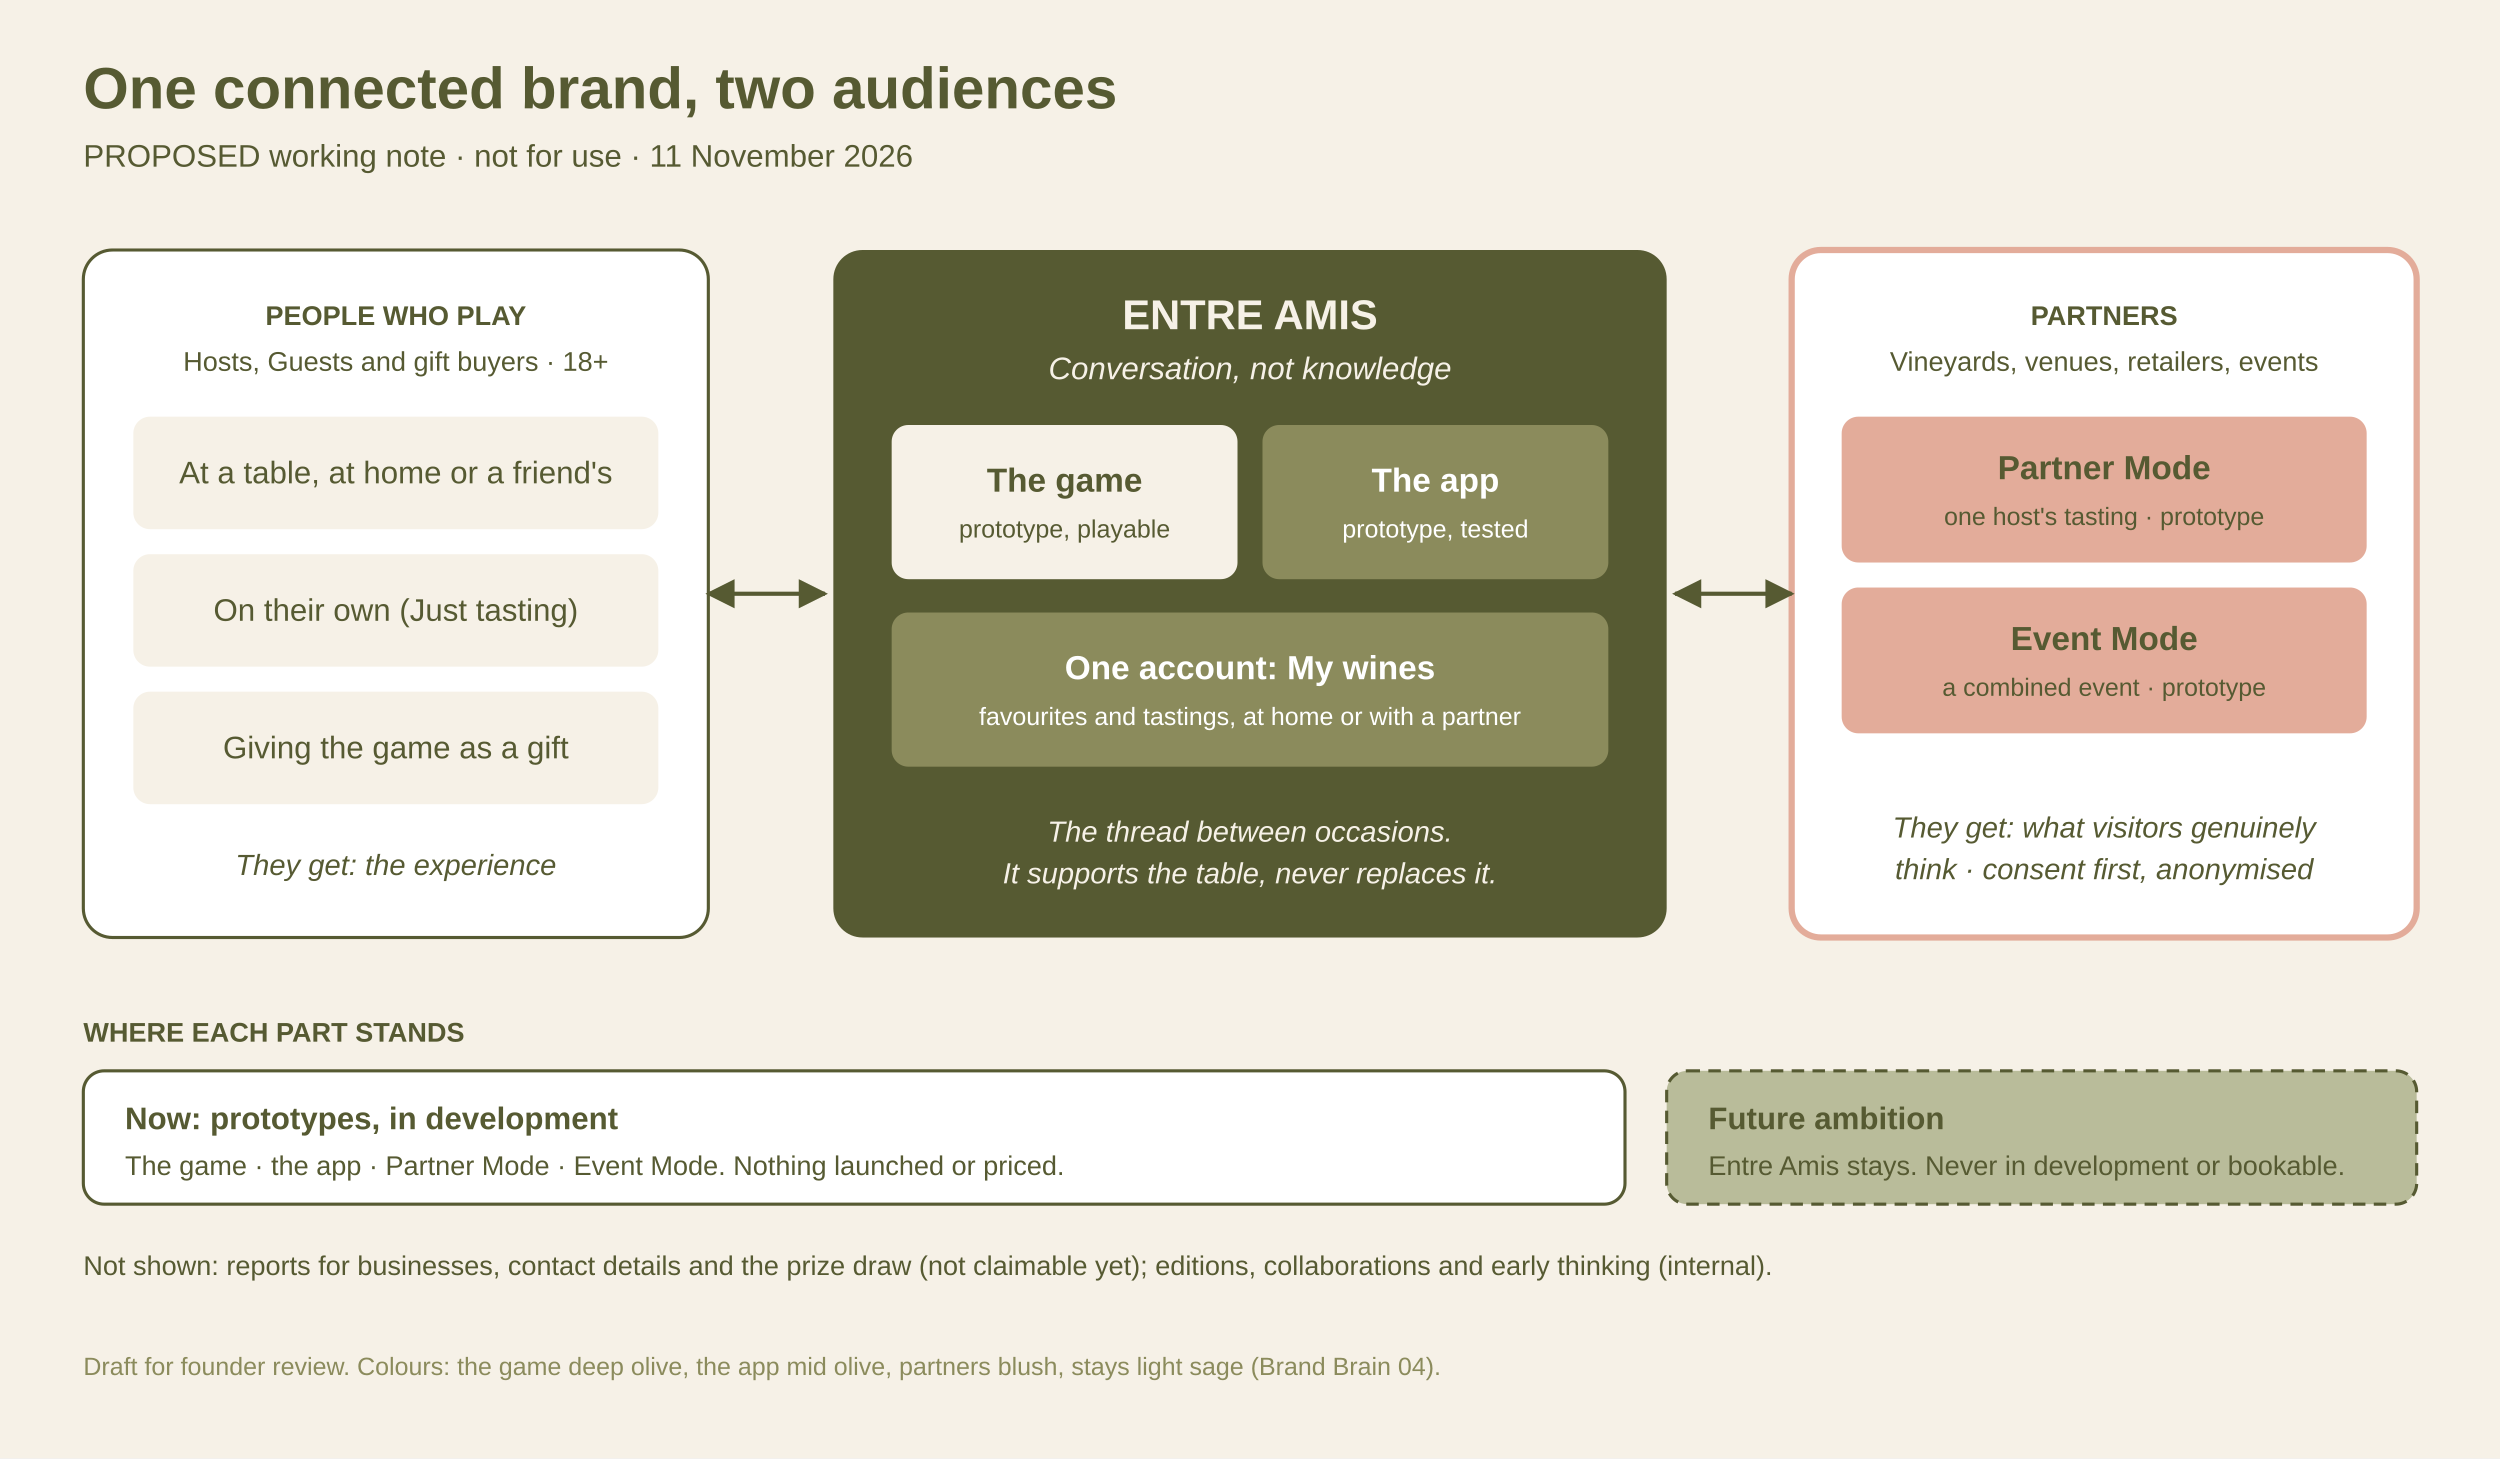
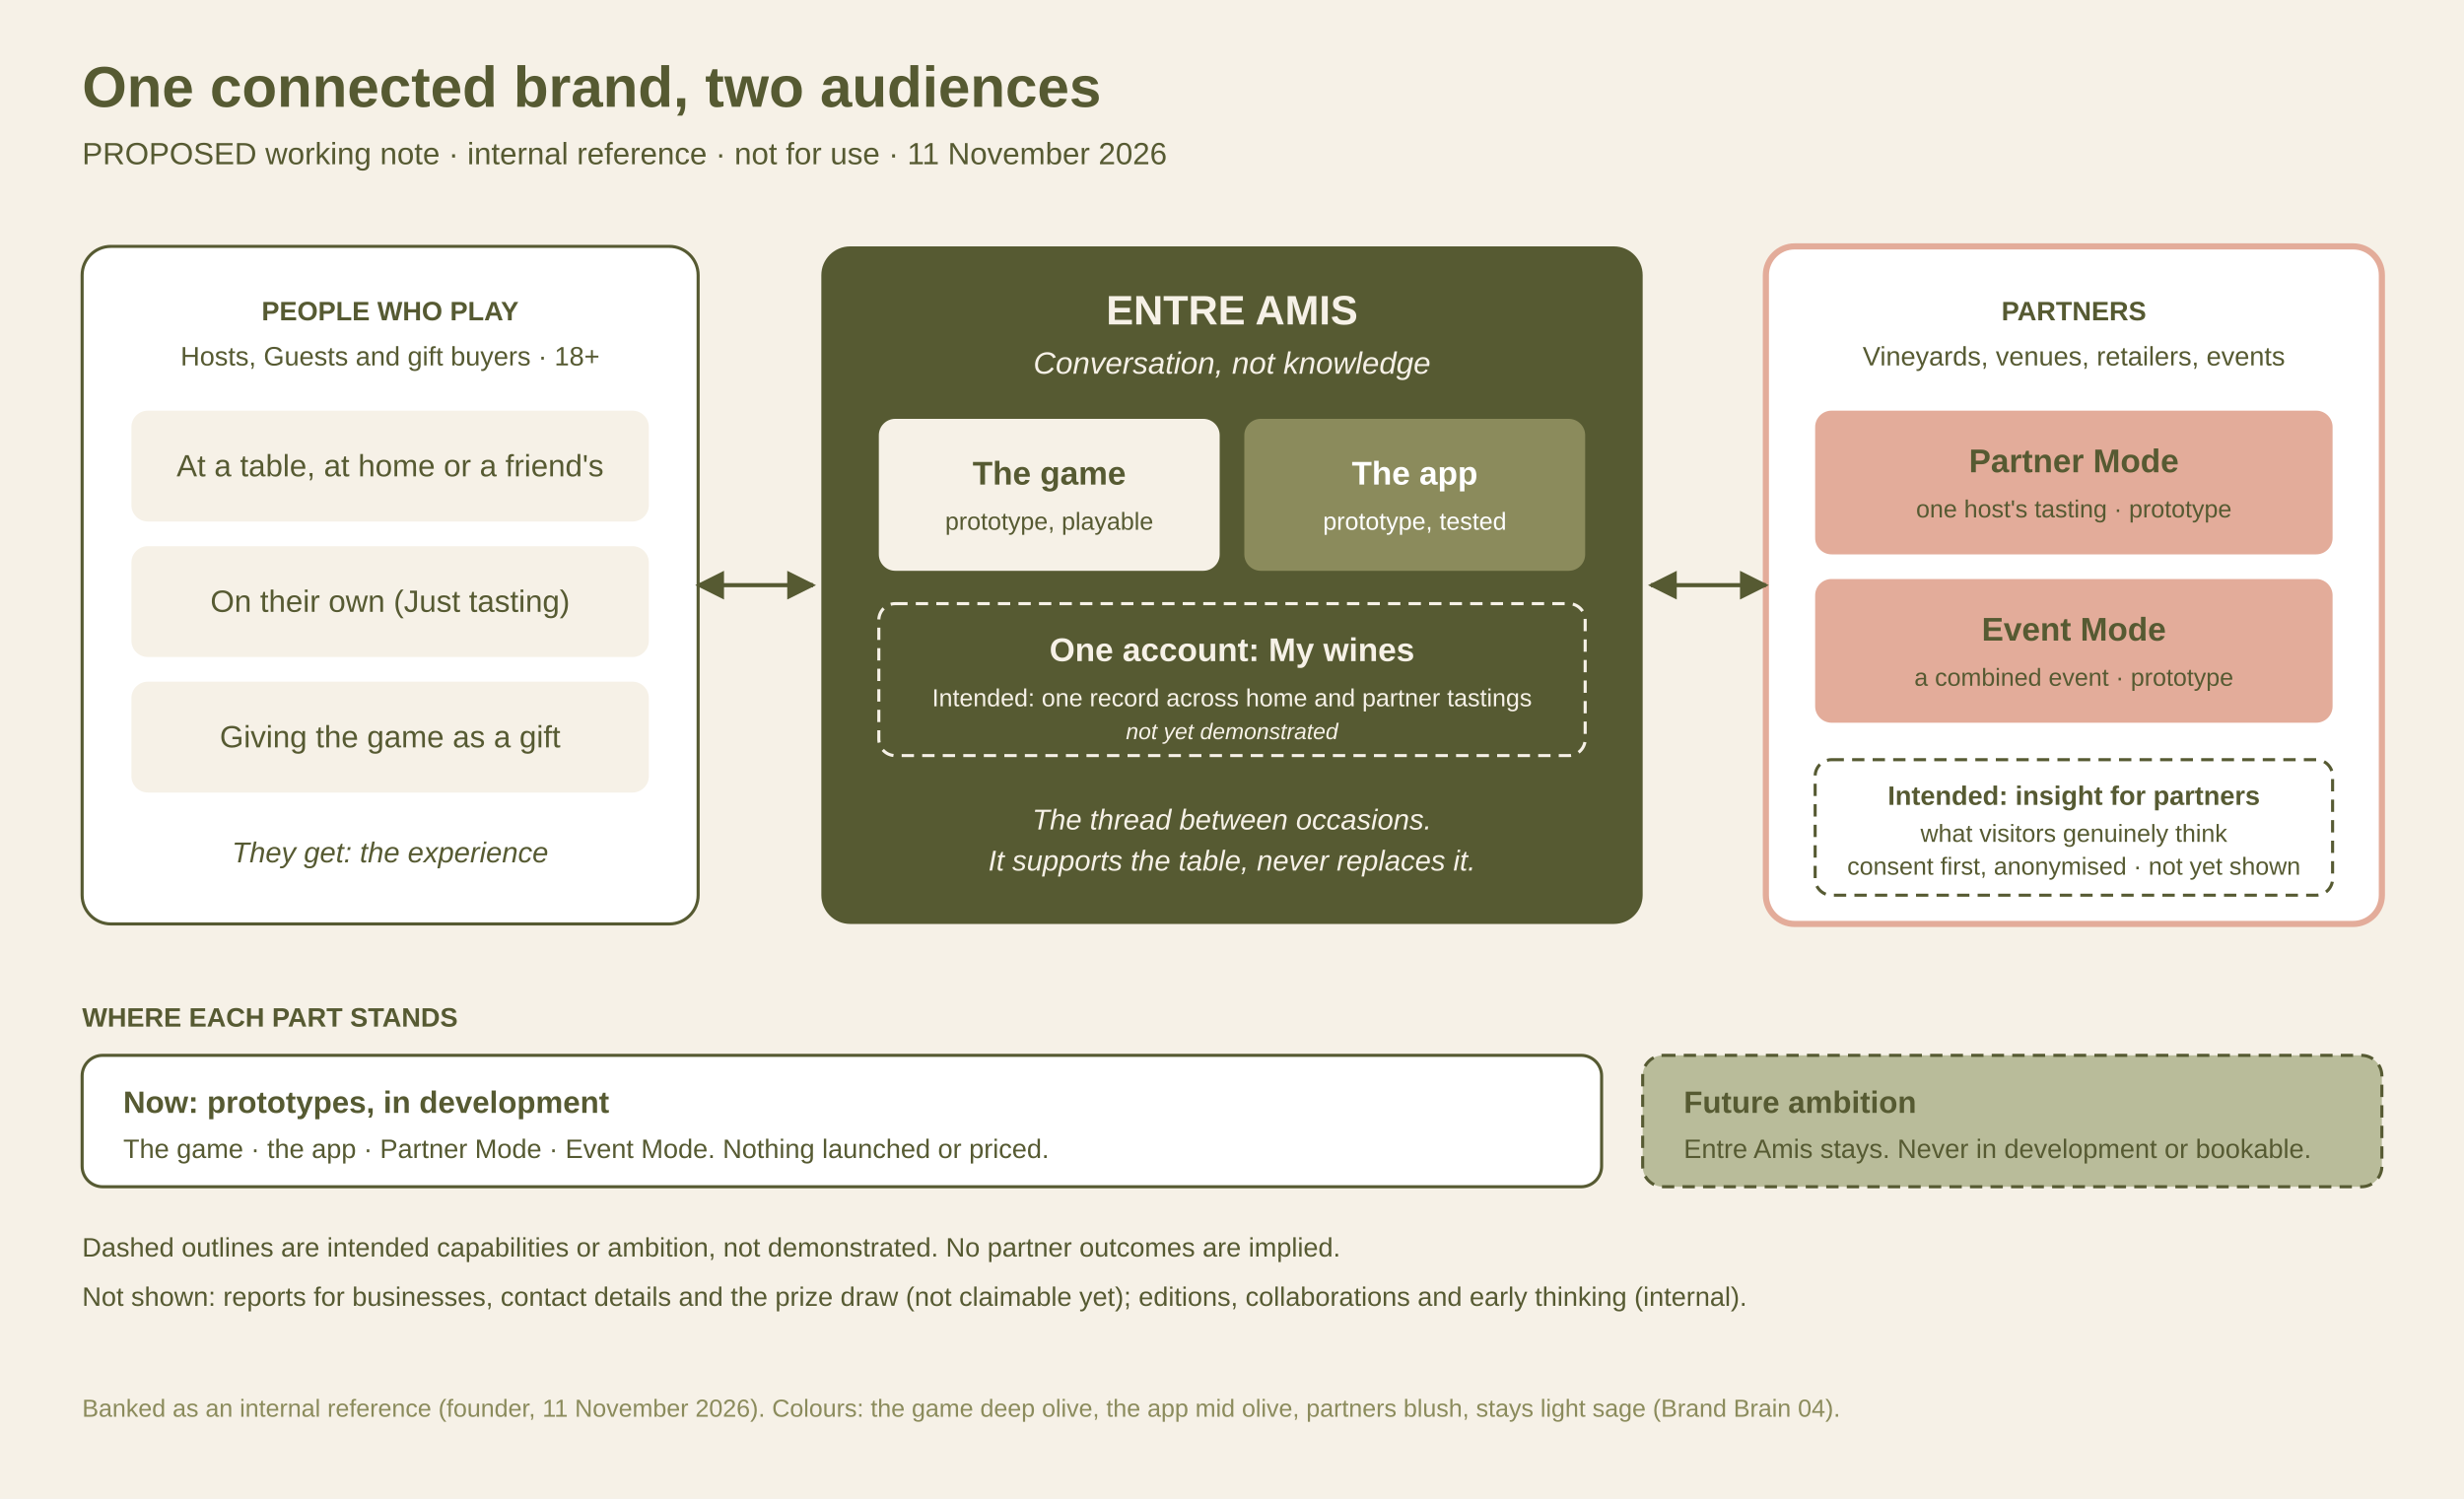
- <svg xmlns="http://www.w3.org/2000/svg" viewBox="0 0 1200 700" width="1200" height="700" font-family="Raleway, 'Helvetica Neue', Arial, sans-serif">
+ <svg xmlns="http://www.w3.org/2000/svg" viewBox="0 0 1200 730" width="1200" height="730" font-family="Raleway, 'Helvetica Neue', Arial, sans-serif">
  <defs>
    <marker id="a" viewBox="0 0 10 10" refX="9" refY="5" markerWidth="7" markerHeight="7" orient="auto-start-reverse">
      <path d="M0,0 L10,5 L0,10 z" fill="#565A32" />
    </marker>
  </defs>
-   <rect width="1200" height="700" fill="#F6F1E7" />
+   <rect width="1200" height="730" fill="#F6F1E7" />
  <text x="40" y="52" font-size="28" font-weight="700" fill="#565A32">One connected brand, two audiences</text>
-   <text x="40" y="80" font-size="15" fill="#565A32">PROPOSED working note · not for use · 11 November 2026</text>
+   <text x="40" y="80" font-size="15" fill="#565A32">PROPOSED working note · internal reference · not for use · 11 November 2026</text>
  <rect x="40" y="120" width="300" height="330" rx="14" fill="#FFFFFF" stroke="#565A32" stroke-width="1.5" />
  <text x="190" y="156" font-size="13" font-weight="600" fill="#565A32" text-anchor="middle">PEOPLE WHO PLAY</text>
  <text x="190" y="178" font-size="13" fill="#565A32" text-anchor="middle">Hosts, Guests and gift buyers · 18+</text>
  <g font-size="15" fill="#565A32">
    <rect x="64" y="200" width="252" height="54" rx="8" fill="#F6F1E7" />
    <text x="190" y="232" text-anchor="middle">At a table, at home or a friend's</text>
    <rect x="64" y="266" width="252" height="54" rx="8" fill="#F6F1E7" />
    <text x="190" y="298" text-anchor="middle">On their own (Just tasting)</text>
    <rect x="64" y="332" width="252" height="54" rx="8" fill="#F6F1E7" />
    <text x="190" y="364" text-anchor="middle">Giving the game as a gift</text>
  </g>
  <text x="190" y="420" font-size="14" font-style="italic" fill="#565A32" text-anchor="middle">They get: the experience</text>
  <rect x="400" y="120" width="400" height="330" rx="14" fill="#565A32" />
  <text x="600" y="158" font-size="20" font-weight="700" fill="#F6F1E7" text-anchor="middle">ENTRE AMIS</text>
  <text x="600" y="182" font-size="15" font-style="italic" fill="#F6F1E7" text-anchor="middle">Conversation, not knowledge</text>
  <rect x="428" y="204" width="166" height="74" rx="8" fill="#F6F1E7" />
  <text x="511" y="236" font-size="16" font-weight="600" fill="#565A32" text-anchor="middle">The game</text>
  <text x="511" y="258" font-size="12" fill="#565A32" text-anchor="middle">prototype, playable</text>
  <rect x="606" y="204" width="166" height="74" rx="8" fill="#8B8B5C" />
  <text x="689" y="236" font-size="16" font-weight="600" fill="#FFFFFF" text-anchor="middle">The app</text>
  <text x="689" y="258" font-size="12" fill="#FFFFFF" text-anchor="middle">prototype, tested</text>
-   <rect x="428" y="294" width="344" height="74" rx="8" fill="#8B8B5C" />
-   <text x="600" y="326" font-size="16" font-weight="600" fill="#FFFFFF" text-anchor="middle">One account: My wines</text>
-   <text x="600" y="348" font-size="12" fill="#FFFFFF" text-anchor="middle">favourites and tastings, at home or with a partner</text>
+   <rect x="428" y="294" width="344" height="74" rx="8" fill="#565A32" stroke="#F6F1E7" stroke-width="1.5" stroke-dasharray="6 4" />
+   <text x="600" y="322" font-size="16" font-weight="600" fill="#F6F1E7" text-anchor="middle">One account: My wines</text>
+   <text x="600" y="344" font-size="12" fill="#F6F1E7" text-anchor="middle">Intended: one record across home and partner tastings</text>
+   <text x="600" y="360" font-size="11" font-style="italic" fill="#F6F1E7" text-anchor="middle">not yet demonstrated</text>
  <text x="600" y="404" font-size="14" font-style="italic" fill="#F6F1E7" text-anchor="middle">The thread between occasions.</text>
  <text x="600" y="424" font-size="14" font-style="italic" fill="#F6F1E7" text-anchor="middle">It supports the table, never replaces it.</text>
  <rect x="860" y="120" width="300" height="330" rx="14" fill="#FFFFFF" stroke="#E3AC9A" stroke-width="3" />
  <text x="1010" y="156" font-size="13" font-weight="600" fill="#565A32" text-anchor="middle">PARTNERS</text>
  <text x="1010" y="178" font-size="13" fill="#565A32" text-anchor="middle">Vineyards, venues, retailers, events</text>
  <rect x="884" y="200" width="252" height="70" rx="8" fill="#E3AC9A" />
  <text x="1010" y="230" font-size="16" font-weight="600" fill="#565A32" text-anchor="middle">Partner Mode</text>
  <text x="1010" y="252" font-size="12" fill="#565A32" text-anchor="middle">one host's tasting · prototype</text>
  <rect x="884" y="282" width="252" height="70" rx="8" fill="#E3AC9A" />
  <text x="1010" y="312" font-size="16" font-weight="600" fill="#565A32" text-anchor="middle">Event Mode</text>
  <text x="1010" y="334" font-size="12" fill="#565A32" text-anchor="middle">a combined event · prototype</text>
-   <text x="1010" y="402" font-size="14" font-style="italic" fill="#565A32" text-anchor="middle">They get: what visitors genuinely</text>
-   <text x="1010" y="422" font-size="14" font-style="italic" fill="#565A32" text-anchor="middle">think · consent first, anonymised</text>
+   <rect x="884" y="370" width="252" height="66" rx="8" fill="none" stroke="#565A32" stroke-width="1.5" stroke-dasharray="6 4" />
+   <text x="1010" y="392" font-size="13" font-weight="600" fill="#565A32" text-anchor="middle">Intended: insight for partners</text>
+   <text x="1010" y="410" font-size="12" fill="#565A32" text-anchor="middle">what visitors genuinely think</text>
+   <text x="1010" y="426" font-size="12" fill="#565A32" text-anchor="middle">consent first, anonymised · not yet shown</text>
  <line x1="340" y1="285" x2="396" y2="285" stroke="#565A32" stroke-width="2" marker-end="url(#a)" marker-start="url(#a)" />
  <line x1="860" y1="285" x2="804" y2="285" stroke="#565A32" stroke-width="2" marker-end="url(#a)" marker-start="url(#a)" />
  <text x="40" y="500" font-size="13" font-weight="600" fill="#565A32">WHERE EACH PART STANDS</text>
  <rect x="40" y="514" width="740" height="64" rx="10" fill="#FFFFFF" stroke="#565A32" stroke-width="1.5" />
  <text x="60" y="542" font-size="15" font-weight="600" fill="#565A32">Now: prototypes, in development</text>
  <text x="60" y="564" font-size="13" fill="#565A32">The game · the app · Partner Mode · Event Mode. Nothing launched or priced.</text>
  <rect x="800" y="514" width="360" height="64" rx="10" fill="#B9BC9A" stroke="#565A32" stroke-width="1.5" stroke-dasharray="6 4" />
  <text x="820" y="542" font-size="15" font-weight="600" fill="#565A32">Future ambition</text>
  <text x="820" y="564" font-size="13" fill="#565A32">Entre Amis stays. Never in development or bookable.</text>
-   <text x="40" y="612" font-size="13" fill="#565A32">Not shown: reports for businesses, contact details and the prize draw (not claimable yet); editions, collaborations and early thinking (internal).</text>
-   <text x="40" y="660" font-size="12" fill="#8B8B5C">Draft for founder review. Colours: the game deep olive, the app mid olive, partners blush, stays light sage (Brand Brain 04).</text>
+   <text x="40" y="612" font-size="13" fill="#565A32">Dashed outlines are intended capabilities or ambition, not demonstrated. No partner outcomes are implied.</text>
+   <text x="40" y="636" font-size="13" fill="#565A32">Not shown: reports for businesses, contact details and the prize draw (not claimable yet); editions, collaborations and early thinking (internal).</text>
+   <text x="40" y="690" font-size="12" fill="#8B8B5C">Banked as an internal reference (founder, 11 November 2026). Colours: the game deep olive, the app mid olive, partners blush, stays light sage (Brand Brain 04).</text>
</svg>
